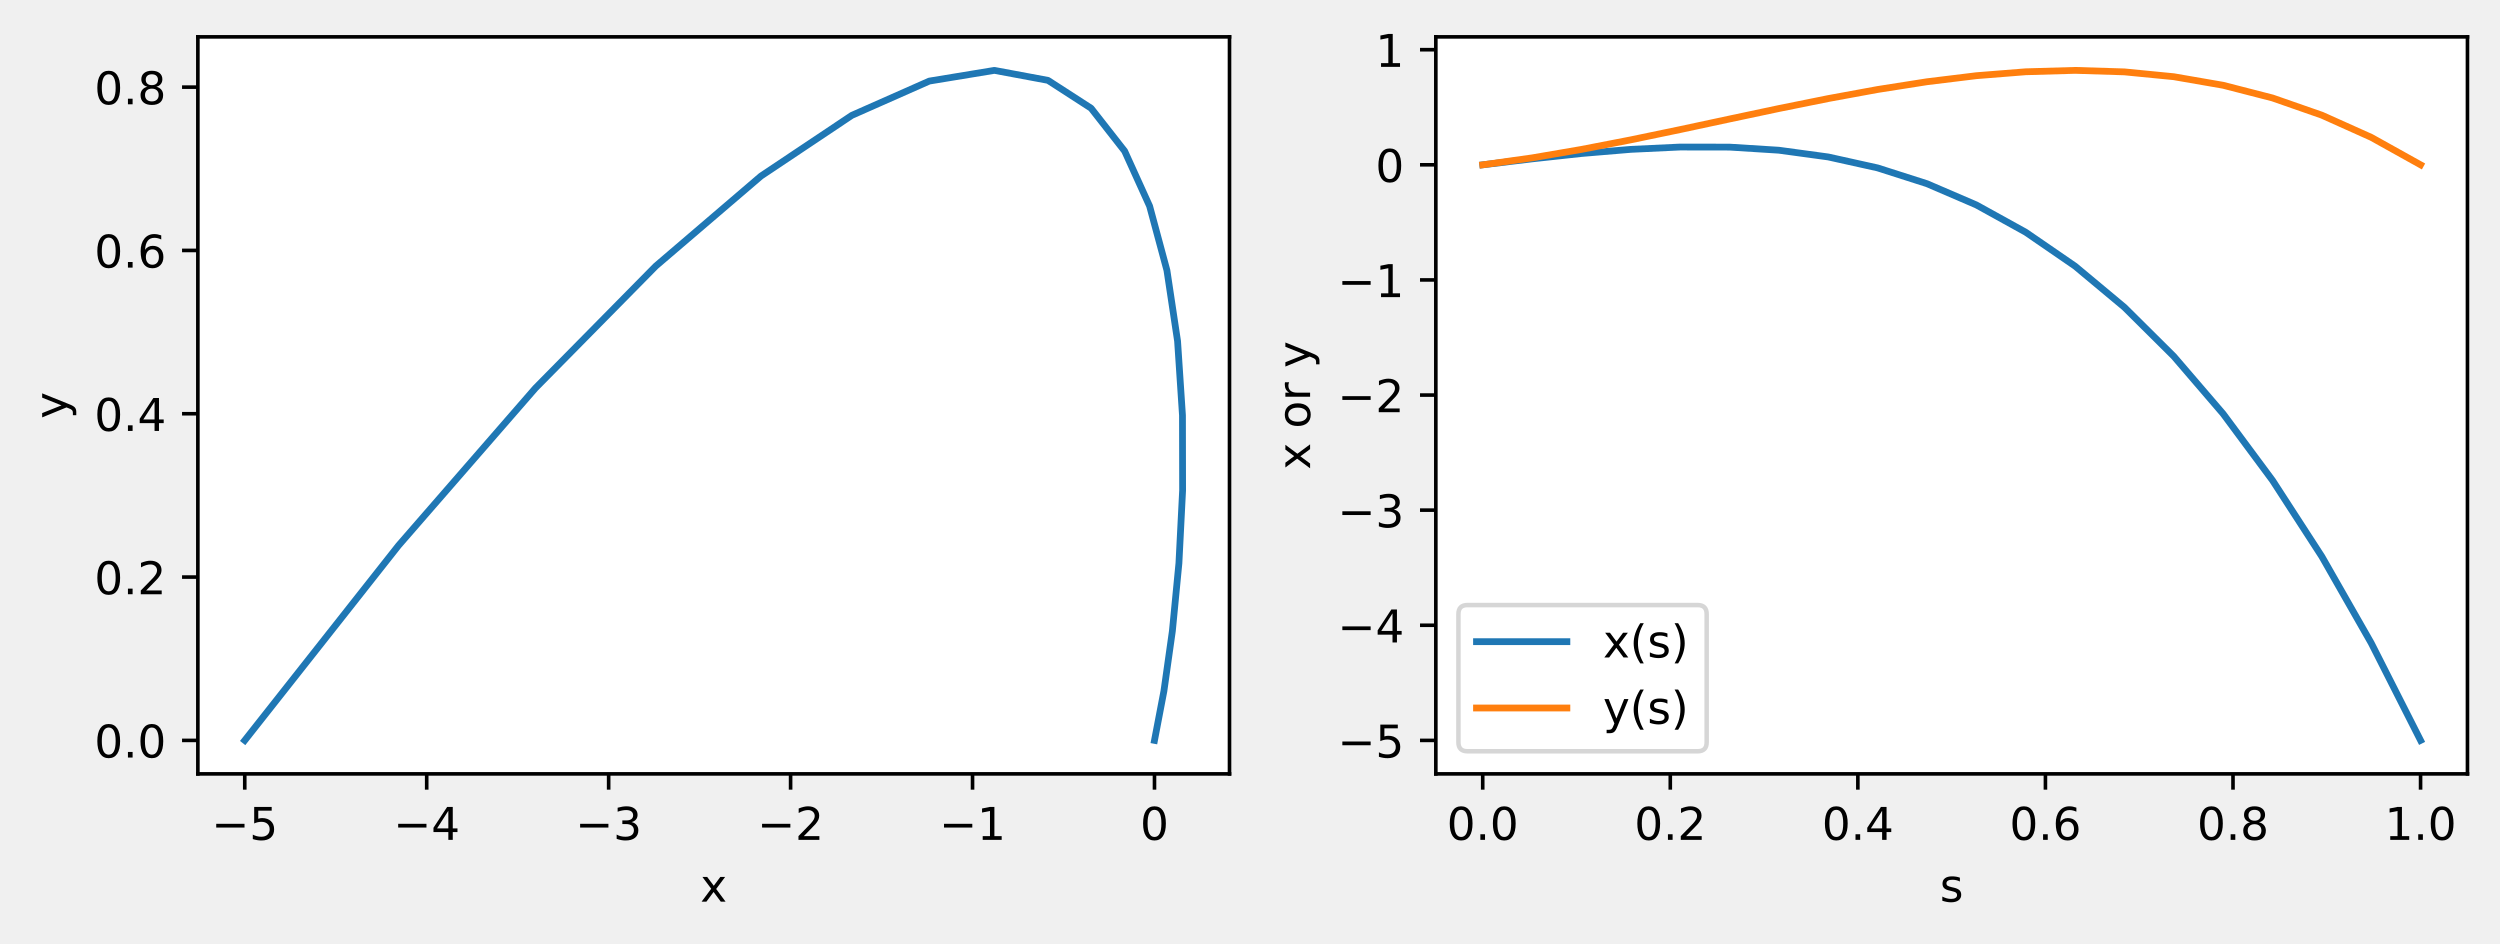
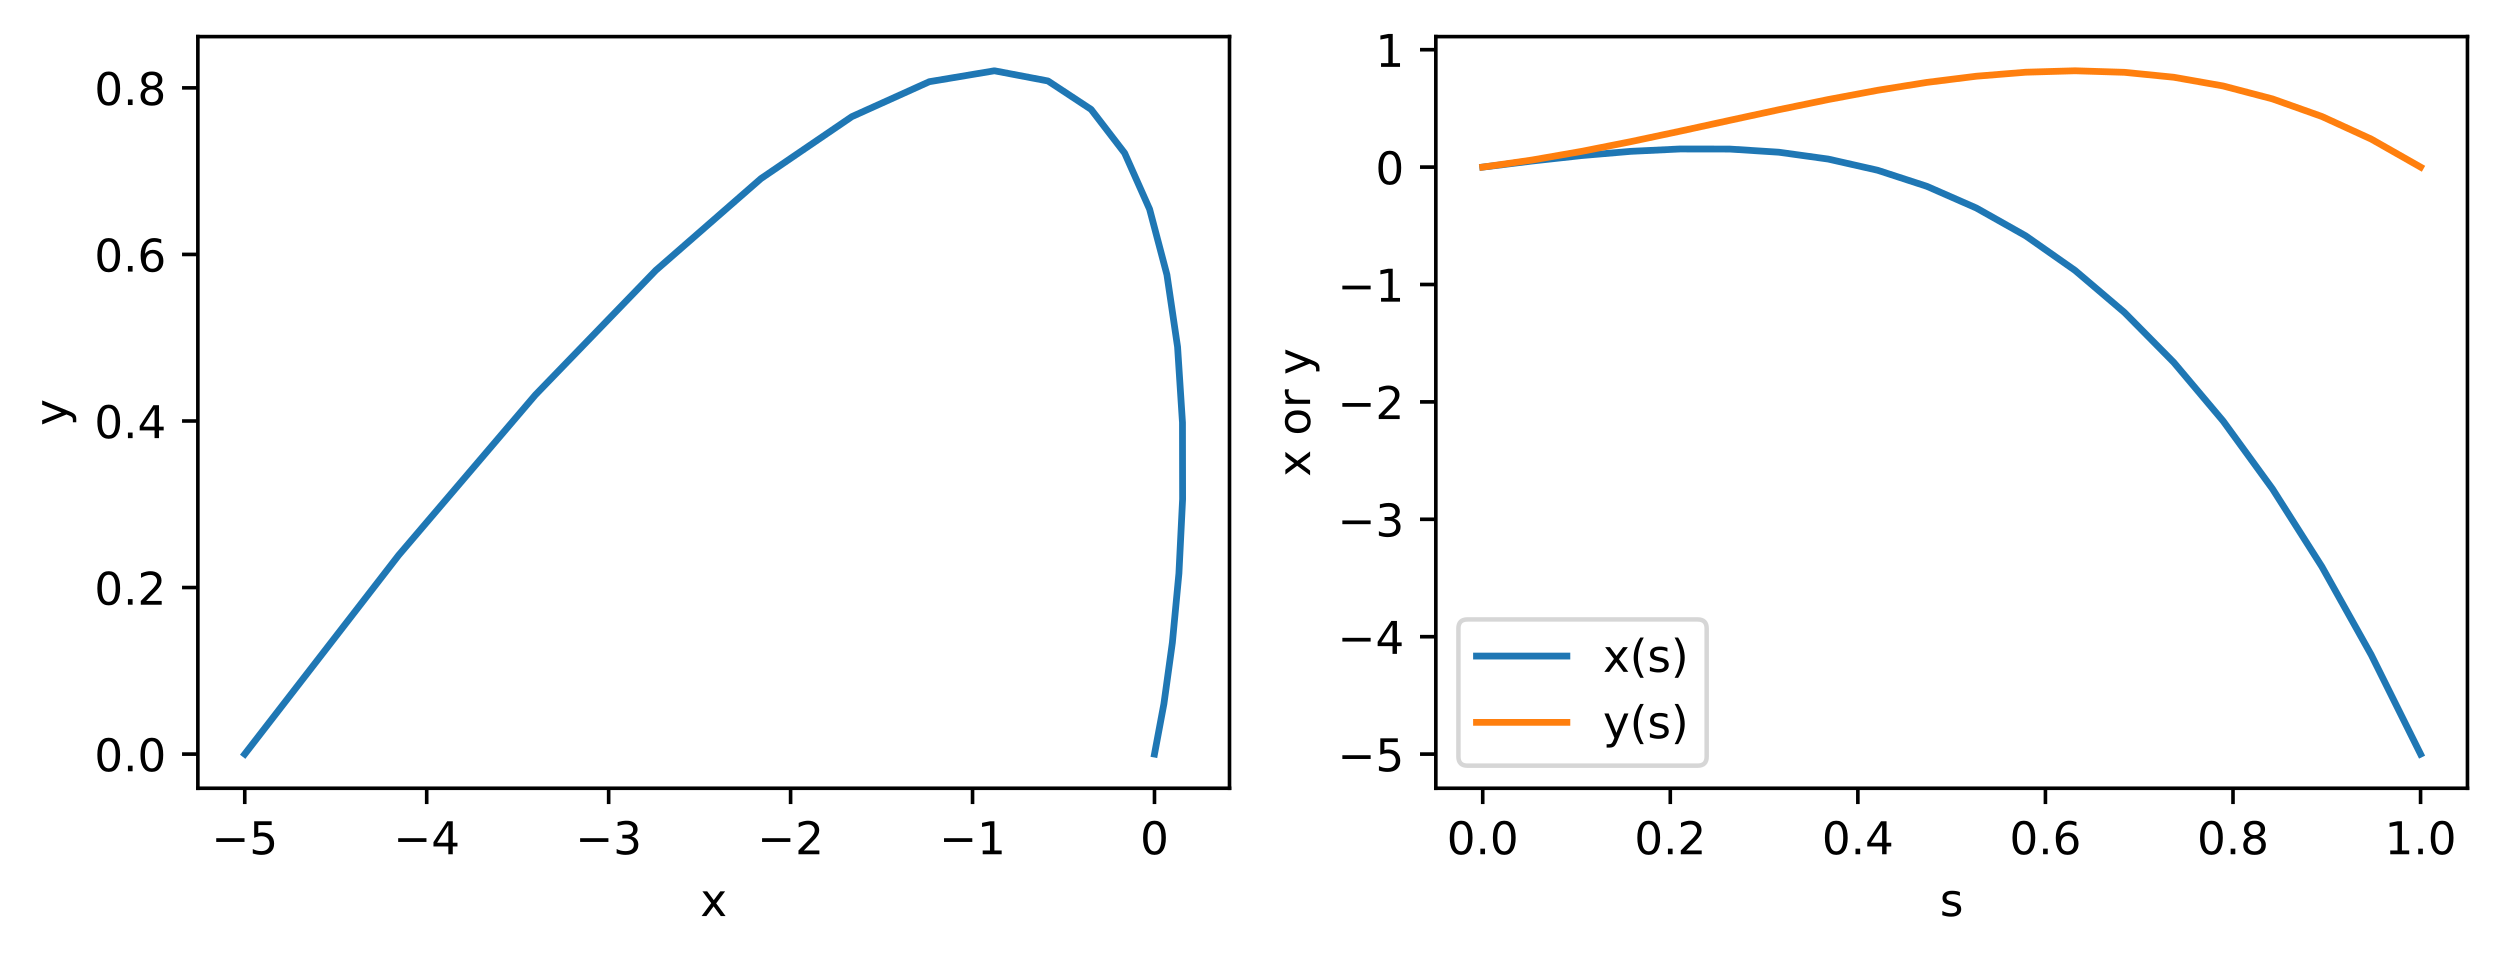
- <svg xmlns="http://www.w3.org/2000/svg" xmlns:xlink="http://www.w3.org/1999/xlink" height="208.794pt" version="1.1" viewBox="0 0 553.181 208.794" width="553.181pt">
+ <svg xmlns="http://www.w3.org/2000/svg" xmlns:xlink="http://www.w3.org/1999/xlink" width="553.181pt" height="211.978pt" viewBox="0 0 553.181 211.978" version="1.1">
  <defs>
-     <style type="text/css">
- *{stroke-linecap:butt;stroke-linejoin:round;}
-   </style>
+     <style type="text/css">*{stroke-linejoin: round; stroke-linecap: butt}</style>
  </defs>
  <g id="figure_1">
    <g id="patch_1">
-       <path d="M 0 208.794  L 553.181 208.794  L 553.181 0  L 0 0  z " style="fill:none;" />
+       <path d="M 0 211.978  L 553.181 211.978  L 553.181 0  L 0 0  z " style="fill: #ffffff" />
    </g>
    <g id="axes_1">
      <g id="patch_2">
-         <path d="M 43.781 171.238  L 272.054 171.238  L 272.054 8.158  L 43.781 8.158  z " style="fill:#ffffff;" />
+         <path d="M 43.781 174.421  L 272.054 174.421  L 272.054 8.101  L 43.781 8.101  z " style="fill: #ffffff" />
      </g>
      <g id="matplotlib.axis_1">
        <g id="xtick_1">
          <g id="line2d_1">
            <defs>
-               <path d="M 0 0  L 0 3.5  " id="m58023870e4" style="stroke:#000000;stroke-width:0.8;" />
-             </defs>
-             <g>
-               <use style="stroke:#000000;stroke-width:0.8;" x="54.157" xlink:href="#m58023870e4" y="171.238" />
+               <path id="mf51b5dad58" d="M 0 0  L 0 3.5  " style="stroke: #000000; stroke-width: 0.8" />
+             </defs>
+             <g>
+               <use xlink:href="#mf51b5dad58" x="54.157" y="174.421" style="stroke: #000000; stroke-width: 0.8" />
            </g>
          </g>
          <g id="text_1">
-             <defs>
-               <path d="M 10.594 35.5  L 73.188 35.5  L 73.188 27.203  L 10.594 27.203  z " id="DejaVuSans-8722" />
-               <path d="M 10.797 72.906  L 49.516 72.906  L 49.516 64.594  L 19.828 64.594  L 19.828 46.734  Q 21.969 47.469 24.109 47.828  Q 26.266 48.188 28.422 48.188  Q 40.625 48.188 47.75 41.5  Q 54.891 34.812 54.891 23.391  Q 54.891 11.625 47.562 5.094  Q 40.234 -1.422 26.906 -1.422  Q 22.312 -1.422 17.547 -0.641  Q 12.797 0.141 7.719 1.703  L 7.719 11.625  Q 12.109 9.234 16.797 8.062  Q 21.484 6.891 26.703 6.891  Q 35.156 6.891 40.078 11.328  Q 45.016 15.766 45.016 23.391  Q 45.016 31 40.078 35.438  Q 35.156 39.891 26.703 39.891  Q 22.75 39.891 18.812 39.016  Q 14.891 38.141 10.797 36.281  z " id="DejaVuSans-53" />
-             </defs>
-             <g transform="translate(46.78619 185.8363)scale(0.1 -0.1)">
-               <use xlink:href="#DejaVuSans-8722" />
-               <use x="83.789" xlink:href="#DejaVuSans-53" />
+             <g transform="translate(46.78619 189.0198) scale(0.1 -0.1)">
+               <defs>
+                 <path id="DejaVuSans-2212" d="M 678 2272  L 4684 2272  L 4684 1741  L 678 1741  L 678 2272  z " transform="scale(0.015625)" />
+                 <path id="DejaVuSans-35" d="M 691 4666  L 3169 4666  L 3169 4134  L 1269 4134  L 1269 2991  Q 1406 3038 1543 3061  Q 1681 3084 1819 3084  Q 2600 3084 3056 2656  Q 3513 2228 3513 1497  Q 3513 744 3044 326  Q 2575 -91 1722 -91  Q 1428 -91 1123 -41  Q 819 9 494 109  L 494 744  Q 775 591 1075 516  Q 1375 441 1709 441  Q 2250 441 2565 725  Q 2881 1009 2881 1497  Q 2881 1984 2565 2268  Q 2250 2553 1709 2553  Q 1456 2553 1204 2497  Q 953 2441 691 2322  L 691 4666  z " transform="scale(0.015625)" />
+               </defs>
+               <use xlink:href="#DejaVuSans-2212" />
+               <use xlink:href="#DejaVuSans-35" x="83.789" />
            </g>
          </g>
        </g>
        <g id="xtick_2">
          <g id="line2d_2">
            <g>
-               <use style="stroke:#000000;stroke-width:0.8;" x="94.417" xlink:href="#m58023870e4" y="171.238" />
+               <use xlink:href="#mf51b5dad58" x="94.417" y="174.421" style="stroke: #000000; stroke-width: 0.8" />
            </g>
          </g>
          <g id="text_2">
-             <defs>
-               <path d="M 37.797 64.312  L 12.891 25.391  L 37.797 25.391  z M 35.203 72.906  L 47.609 72.906  L 47.609 25.391  L 58.016 25.391  L 58.016 17.188  L 47.609 17.188  L 47.609 0  L 37.797 0  L 37.797 17.188  L 4.891 17.188  L 4.891 26.703  z " id="DejaVuSans-52" />
-             </defs>
-             <g transform="translate(87.04596 185.8363)scale(0.1 -0.1)">
-               <use xlink:href="#DejaVuSans-8722" />
-               <use x="83.789" xlink:href="#DejaVuSans-52" />
+             <g transform="translate(87.04596 189.0198) scale(0.1 -0.1)">
+               <defs>
+                 <path id="DejaVuSans-34" d="M 2419 4116  L 825 1625  L 2419 1625  L 2419 4116  z M 2253 4666  L 3047 4666  L 3047 1625  L 3713 1625  L 3713 1100  L 3047 1100  L 3047 0  L 2419 0  L 2419 1100  L 313 1100  L 313 1709  L 2253 4666  z " transform="scale(0.015625)" />
+               </defs>
+               <use xlink:href="#DejaVuSans-2212" />
+               <use xlink:href="#DejaVuSans-34" x="83.789" />
            </g>
          </g>
        </g>
        <g id="xtick_3">
          <g id="line2d_3">
            <g>
-               <use style="stroke:#000000;stroke-width:0.8;" x="134.677" xlink:href="#m58023870e4" y="171.238" />
+               <use xlink:href="#mf51b5dad58" x="134.677" y="174.421" style="stroke: #000000; stroke-width: 0.8" />
            </g>
          </g>
          <g id="text_3">
-             <defs>
-               <path d="M 40.578 39.312  Q 47.656 37.797 51.625 33  Q 55.609 28.219 55.609 21.188  Q 55.609 10.406 48.188 4.484  Q 40.766 -1.422 27.094 -1.422  Q 22.516 -1.422 17.656 -0.516  Q 12.797 0.391 7.625 2.203  L 7.625 11.719  Q 11.719 9.328 16.594 8.109  Q 21.484 6.891 26.812 6.891  Q 36.078 6.891 40.938 10.547  Q 45.797 14.203 45.797 21.188  Q 45.797 27.641 41.281 31.266  Q 36.766 34.906 28.719 34.906  L 20.219 34.906  L 20.219 43.016  L 29.109 43.016  Q 36.375 43.016 40.234 45.922  Q 44.094 48.828 44.094 54.297  Q 44.094 59.906 40.109 62.906  Q 36.141 65.922 28.719 65.922  Q 24.656 65.922 20.016 65.031  Q 15.375 64.156 9.812 62.312  L 9.812 71.094  Q 15.438 72.656 20.344 73.438  Q 25.25 74.219 29.594 74.219  Q 40.828 74.219 47.359 69.109  Q 53.906 64.016 53.906 55.328  Q 53.906 49.266 50.438 45.094  Q 46.969 40.922 40.578 39.312  z " id="DejaVuSans-51" />
-             </defs>
-             <g transform="translate(127.3057 185.8363)scale(0.1 -0.1)">
-               <use xlink:href="#DejaVuSans-8722" />
-               <use x="83.789" xlink:href="#DejaVuSans-51" />
+             <g transform="translate(127.3057 189.0198) scale(0.1 -0.1)">
+               <defs>
+                 <path id="DejaVuSans-33" d="M 2597 2516  Q 3050 2419 3304 2112  Q 3559 1806 3559 1356  Q 3559 666 3084 287  Q 2609 -91 1734 -91  Q 1441 -91 1130 -33  Q 819 25 488 141  L 488 750  Q 750 597 1062 519  Q 1375 441 1716 441  Q 2309 441 2620 675  Q 2931 909 2931 1356  Q 2931 1769 2642 2001  Q 2353 2234 1838 2234  L 1294 2234  L 1294 2753  L 1863 2753  Q 2328 2753 2575 2939  Q 2822 3125 2822 3475  Q 2822 3834 2567 4026  Q 2313 4219 1838 4219  Q 1578 4219 1281 4162  Q 984 4106 628 3988  L 628 4550  Q 988 4650 1302 4700  Q 1616 4750 1894 4750  Q 2613 4750 3031 4423  Q 3450 4097 3450 3541  Q 3450 3153 3228 2886  Q 3006 2619 2597 2516  z " transform="scale(0.015625)" />
+               </defs>
+               <use xlink:href="#DejaVuSans-2212" />
+               <use xlink:href="#DejaVuSans-33" x="83.789" />
            </g>
          </g>
        </g>
        <g id="xtick_4">
          <g id="line2d_4">
            <g>
-               <use style="stroke:#000000;stroke-width:0.8;" x="174.937" xlink:href="#m58023870e4" y="171.238" />
+               <use xlink:href="#mf51b5dad58" x="174.937" y="174.421" style="stroke: #000000; stroke-width: 0.8" />
            </g>
          </g>
          <g id="text_4">
-             <defs>
-               <path d="M 19.188 8.297  L 53.609 8.297  L 53.609 0  L 7.328 0  L 7.328 8.297  Q 12.938 14.109 22.625 23.891  Q 32.328 33.688 34.812 36.531  Q 39.547 41.844 41.422 45.531  Q 43.312 49.219 43.312 52.781  Q 43.312 58.594 39.234 62.25  Q 35.156 65.922 28.609 65.922  Q 23.969 65.922 18.812 64.312  Q 13.672 62.703 7.812 59.422  L 7.812 69.391  Q 13.766 71.781 18.938 73  Q 24.125 74.219 28.422 74.219  Q 39.75 74.219 46.484 68.547  Q 53.219 62.891 53.219 53.422  Q 53.219 48.922 51.531 44.891  Q 49.859 40.875 45.406 35.406  Q 44.188 33.984 37.641 27.219  Q 31.109 20.453 19.188 8.297  z " id="DejaVuSans-50" />
-             </defs>
-             <g transform="translate(167.5655 185.8363)scale(0.1 -0.1)">
-               <use xlink:href="#DejaVuSans-8722" />
-               <use x="83.789" xlink:href="#DejaVuSans-50" />
+             <g transform="translate(167.5655 189.0198) scale(0.1 -0.1)">
+               <defs>
+                 <path id="DejaVuSans-32" d="M 1228 531  L 3431 531  L 3431 0  L 469 0  L 469 531  Q 828 903 1448 1529  Q 2069 2156 2228 2338  Q 2531 2678 2651 2914  Q 2772 3150 2772 3378  Q 2772 3750 2511 3984  Q 2250 4219 1831 4219  Q 1534 4219 1204 4116  Q 875 4013 500 3803  L 500 4441  Q 881 4594 1212 4672  Q 1544 4750 1819 4750  Q 2544 4750 2975 4387  Q 3406 4025 3406 3419  Q 3406 3131 3298 2873  Q 3191 2616 2906 2266  Q 2828 2175 2409 1742  Q 1991 1309 1228 531  z " transform="scale(0.015625)" />
+               </defs>
+               <use xlink:href="#DejaVuSans-2212" />
+               <use xlink:href="#DejaVuSans-32" x="83.789" />
            </g>
          </g>
        </g>
        <g id="xtick_5">
          <g id="line2d_5">
            <g>
-               <use style="stroke:#000000;stroke-width:0.8;" x="215.196" xlink:href="#m58023870e4" y="171.238" />
+               <use xlink:href="#mf51b5dad58" x="215.196" y="174.421" style="stroke: #000000; stroke-width: 0.8" />
            </g>
          </g>
          <g id="text_5">
-             <defs>
-               <path d="M 12.406 8.297  L 28.516 8.297  L 28.516 63.922  L 10.984 60.406  L 10.984 69.391  L 28.422 72.906  L 38.281 72.906  L 38.281 8.297  L 54.391 8.297  L 54.391 0  L 12.406 0  z " id="DejaVuSans-49" />
-             </defs>
-             <g transform="translate(207.8253 185.8363)scale(0.1 -0.1)">
-               <use xlink:href="#DejaVuSans-8722" />
-               <use x="83.789" xlink:href="#DejaVuSans-49" />
+             <g transform="translate(207.8253 189.0198) scale(0.1 -0.1)">
+               <defs>
+                 <path id="DejaVuSans-31" d="M 794 531  L 1825 531  L 1825 4091  L 703 3866  L 703 4441  L 1819 4666  L 2450 4666  L 2450 531  L 3481 531  L 3481 0  L 794 0  L 794 531  z " transform="scale(0.015625)" />
+               </defs>
+               <use xlink:href="#DejaVuSans-2212" />
+               <use xlink:href="#DejaVuSans-31" x="83.789" />
            </g>
          </g>
        </g>
        <g id="xtick_6">
          <g id="line2d_6">
            <g>
-               <use style="stroke:#000000;stroke-width:0.8;" x="255.456" xlink:href="#m58023870e4" y="171.238" />
+               <use xlink:href="#mf51b5dad58" x="255.456" y="174.421" style="stroke: #000000; stroke-width: 0.8" />
            </g>
          </g>
          <g id="text_6">
-             <defs>
-               <path d="M 31.781 66.406  Q 24.172 66.406 20.328 58.906  Q 16.5 51.422 16.5 36.375  Q 16.5 21.391 20.328 13.891  Q 24.172 6.391 31.781 6.391  Q 39.453 6.391 43.281 13.891  Q 47.125 21.391 47.125 36.375  Q 47.125 51.422 43.281 58.906  Q 39.453 66.406 31.781 66.406  z M 31.781 74.219  Q 44.047 74.219 50.516 64.516  Q 56.984 54.828 56.984 36.375  Q 56.984 17.969 50.516 8.266  Q 44.047 -1.422 31.781 -1.422  Q 19.531 -1.422 13.062 8.266  Q 6.594 17.969 6.594 36.375  Q 6.594 54.828 13.062 64.516  Q 19.531 74.219 31.781 74.219  z " id="DejaVuSans-48" />
-             </defs>
-             <g transform="translate(252.2749 185.8363)scale(0.1 -0.1)">
-               <use xlink:href="#DejaVuSans-48" />
+             <g transform="translate(252.2749 189.0198) scale(0.1 -0.1)">
+               <defs>
+                 <path id="DejaVuSans-30" d="M 2034 4250  Q 1547 4250 1301 3770  Q 1056 3291 1056 2328  Q 1056 1369 1301 889  Q 1547 409 2034 409  Q 2525 409 2770 889  Q 3016 1369 3016 2328  Q 3016 3291 2770 3770  Q 2525 4250 2034 4250  z M 2034 4750  Q 2819 4750 3233 4129  Q 3647 3509 3647 2328  Q 3647 1150 3233 529  Q 2819 -91 2034 -91  Q 1250 -91 836 529  Q 422 1150 422 2328  Q 422 3509 836 4129  Q 1250 4750 2034 4750  z " transform="scale(0.015625)" />
+               </defs>
+               <use xlink:href="#DejaVuSans-30" />
            </g>
          </g>
        </g>
        <g id="text_7">
-           <defs>
-             <path d="M 54.891 54.688  L 35.109 28.078  L 55.906 0  L 45.312 0  L 29.391 21.484  L 13.484 0  L 2.875 0  L 24.125 28.609  L 4.688 54.688  L 15.281 54.688  L 29.781 35.203  L 44.281 54.688  z " id="DejaVuSans-120" />
-           </defs>
-           <g transform="translate(154.9582 199.5144)scale(0.1 -0.1)">
-             <use xlink:href="#DejaVuSans-120" />
+           <g transform="translate(154.9582 202.6979) scale(0.1 -0.1)">
+             <defs>
+               <path id="DejaVuSans-78" d="M 3513 3500  L 2247 1797  L 3578 0  L 2900 0  L 1881 1375  L 863 0  L 184 0  L 1544 1831  L 300 3500  L 978 3500  L 1906 2253  L 2834 3500  L 3513 3500  z " transform="scale(0.015625)" />
+             </defs>
+             <use xlink:href="#DejaVuSans-78" />
          </g>
        </g>
      </g>
      <g id="matplotlib.axis_2">
        <g id="ytick_1">
          <g id="line2d_7">
            <defs>
-               <path d="M 0 0  L -3.5 0  " id="ma0eb22c6e6" style="stroke:#000000;stroke-width:0.8;" />
-             </defs>
-             <g>
-               <use style="stroke:#000000;stroke-width:0.8;" x="43.781" xlink:href="#ma0eb22c6e6" y="163.825" />
+               <path id="mf09810c986" d="M 0 0  L -3.5 0  " style="stroke: #000000; stroke-width: 0.8" />
+             </defs>
+             <g>
+               <use xlink:href="#mf09810c986" x="43.781" y="166.861" style="stroke: #000000; stroke-width: 0.8" />
            </g>
          </g>
          <g id="text_8">
-             <defs>
-               <path d="M 10.688 12.406  L 21 12.406  L 21 0  L 10.688 0  z " id="DejaVuSans-46" />
-             </defs>
-             <g transform="translate(20.87813 167.6243)scale(0.1 -0.1)">
-               <use xlink:href="#DejaVuSans-48" />
-               <use x="63.623" xlink:href="#DejaVuSans-46" />
-               <use x="95.41" xlink:href="#DejaVuSans-48" />
+             <g transform="translate(20.87813 170.6606) scale(0.1 -0.1)">
+               <defs>
+                 <path id="DejaVuSans-2e" d="M 684 794  L 1344 794  L 1344 0  L 684 0  L 684 794  z " transform="scale(0.015625)" />
+               </defs>
+               <use xlink:href="#DejaVuSans-30" />
+               <use xlink:href="#DejaVuSans-2e" x="63.623" />
+               <use xlink:href="#DejaVuSans-30" x="95.41" />
            </g>
          </g>
        </g>
        <g id="ytick_2">
          <g id="line2d_8">
            <g>
-               <use style="stroke:#000000;stroke-width:0.8;" x="43.781" xlink:href="#ma0eb22c6e6" y="127.689" />
+               <use xlink:href="#mf09810c986" x="43.781" y="130.007" style="stroke: #000000; stroke-width: 0.8" />
            </g>
          </g>
          <g id="text_9">
-             <g transform="translate(20.87813 131.4879)scale(0.1 -0.1)">
-               <use xlink:href="#DejaVuSans-48" />
-               <use x="63.623" xlink:href="#DejaVuSans-46" />
-               <use x="95.41" xlink:href="#DejaVuSans-50" />
+             <g transform="translate(20.87813 133.8063) scale(0.1 -0.1)">
+               <use xlink:href="#DejaVuSans-30" />
+               <use xlink:href="#DejaVuSans-2e" x="63.623" />
+               <use xlink:href="#DejaVuSans-32" x="95.41" />
            </g>
          </g>
        </g>
        <g id="ytick_3">
          <g id="line2d_9">
            <g>
-               <use style="stroke:#000000;stroke-width:0.8;" x="43.781" xlink:href="#ma0eb22c6e6" y="91.552" />
+               <use xlink:href="#mf09810c986" x="43.781" y="93.153" style="stroke: #000000; stroke-width: 0.8" />
            </g>
          </g>
          <g id="text_10">
-             <g transform="translate(20.87813 95.35154)scale(0.1 -0.1)">
-               <use xlink:href="#DejaVuSans-48" />
-               <use x="63.623" xlink:href="#DejaVuSans-46" />
-               <use x="95.41" xlink:href="#DejaVuSans-52" />
+             <g transform="translate(20.87813 96.95194) scale(0.1 -0.1)">
+               <use xlink:href="#DejaVuSans-30" />
+               <use xlink:href="#DejaVuSans-2e" x="63.623" />
+               <use xlink:href="#DejaVuSans-34" x="95.41" />
            </g>
          </g>
        </g>
        <g id="ytick_4">
          <g id="line2d_10">
            <g>
-               <use style="stroke:#000000;stroke-width:0.8;" x="43.781" xlink:href="#ma0eb22c6e6" y="55.416" />
+               <use xlink:href="#mf09810c986" x="43.781" y="56.298" style="stroke: #000000; stroke-width: 0.8" />
            </g>
          </g>
          <g id="text_11">
-             <defs>
-               <path d="M 33.016 40.375  Q 26.375 40.375 22.484 35.828  Q 18.609 31.297 18.609 23.391  Q 18.609 15.531 22.484 10.953  Q 26.375 6.391 33.016 6.391  Q 39.656 6.391 43.531 10.953  Q 47.406 15.531 47.406 23.391  Q 47.406 31.297 43.531 35.828  Q 39.656 40.375 33.016 40.375  z M 52.594 71.297  L 52.594 62.312  Q 48.875 64.062 45.094 64.984  Q 41.312 65.922 37.594 65.922  Q 27.828 65.922 22.672 59.328  Q 17.531 52.734 16.797 39.406  Q 19.672 43.656 24.016 45.922  Q 28.375 48.188 33.594 48.188  Q 44.578 48.188 50.953 41.516  Q 57.328 34.859 57.328 23.391  Q 57.328 12.156 50.688 5.359  Q 44.047 -1.422 33.016 -1.422  Q 20.359 -1.422 13.672 8.266  Q 6.984 17.969 6.984 36.375  Q 6.984 53.656 15.188 63.938  Q 23.391 74.219 37.203 74.219  Q 40.922 74.219 44.703 73.484  Q 48.484 72.75 52.594 71.297  z " id="DejaVuSans-54" />
-             </defs>
-             <g transform="translate(20.87813 59.21516)scale(0.1 -0.1)">
-               <use xlink:href="#DejaVuSans-48" />
-               <use x="63.623" xlink:href="#DejaVuSans-46" />
-               <use x="95.41" xlink:href="#DejaVuSans-54" />
+             <g transform="translate(20.87813 60.09761) scale(0.1 -0.1)">
+               <defs>
+                 <path id="DejaVuSans-36" d="M 2113 2584  Q 1688 2584 1439 2293  Q 1191 2003 1191 1497  Q 1191 994 1439 701  Q 1688 409 2113 409  Q 2538 409 2786 701  Q 3034 994 3034 1497  Q 3034 2003 2786 2293  Q 2538 2584 2113 2584  z M 3366 4563  L 3366 3988  Q 3128 4100 2886 4159  Q 2644 4219 2406 4219  Q 1781 4219 1451 3797  Q 1122 3375 1075 2522  Q 1259 2794 1537 2939  Q 1816 3084 2150 3084  Q 2853 3084 3261 2657  Q 3669 2231 3669 1497  Q 3669 778 3244 343  Q 2819 -91 2113 -91  Q 1303 -91 875 529  Q 447 1150 447 2328  Q 447 3434 972 4092  Q 1497 4750 2381 4750  Q 2619 4750 2861 4703  Q 3103 4656 3366 4563  z " transform="scale(0.015625)" />
+               </defs>
+               <use xlink:href="#DejaVuSans-30" />
+               <use xlink:href="#DejaVuSans-2e" x="63.623" />
+               <use xlink:href="#DejaVuSans-36" x="95.41" />
            </g>
          </g>
        </g>
        <g id="ytick_5">
          <g id="line2d_11">
            <g>
-               <use style="stroke:#000000;stroke-width:0.8;" x="43.781" xlink:href="#ma0eb22c6e6" y="19.28" />
+               <use xlink:href="#mf09810c986" x="43.781" y="19.444" style="stroke: #000000; stroke-width: 0.8" />
            </g>
          </g>
          <g id="text_12">
-             <defs>
-               <path d="M 31.781 34.625  Q 24.75 34.625 20.719 30.859  Q 16.703 27.094 16.703 20.516  Q 16.703 13.922 20.719 10.156  Q 24.75 6.391 31.781 6.391  Q 38.812 6.391 42.859 10.172  Q 46.922 13.969 46.922 20.516  Q 46.922 27.094 42.891 30.859  Q 38.875 34.625 31.781 34.625  z M 21.922 38.812  Q 15.578 40.375 12.031 44.719  Q 8.5 49.078 8.5 55.328  Q 8.5 64.062 14.719 69.141  Q 20.953 74.219 31.781 74.219  Q 42.672 74.219 48.875 69.141  Q 55.078 64.062 55.078 55.328  Q 55.078 49.078 51.531 44.719  Q 48 40.375 41.703 38.812  Q 48.828 37.156 52.797 32.312  Q 56.781 27.484 56.781 20.516  Q 56.781 9.906 50.312 4.234  Q 43.844 -1.422 31.781 -1.422  Q 19.734 -1.422 13.25 4.234  Q 6.781 9.906 6.781 20.516  Q 6.781 27.484 10.781 32.312  Q 14.797 37.156 21.922 38.812  z M 18.312 54.391  Q 18.312 48.734 21.844 45.562  Q 25.391 42.391 31.781 42.391  Q 38.141 42.391 41.719 45.562  Q 45.312 48.734 45.312 54.391  Q 45.312 60.062 41.719 63.234  Q 38.141 66.406 31.781 66.406  Q 25.391 66.406 21.844 63.234  Q 18.312 60.062 18.312 54.391  z " id="DejaVuSans-56" />
-             </defs>
-             <g transform="translate(20.87813 23.07877)scale(0.1 -0.1)">
-               <use xlink:href="#DejaVuSans-48" />
-               <use x="63.623" xlink:href="#DejaVuSans-46" />
-               <use x="95.41" xlink:href="#DejaVuSans-56" />
+             <g transform="translate(20.87813 23.24328) scale(0.1 -0.1)">
+               <defs>
+                 <path id="DejaVuSans-38" d="M 2034 2216  Q 1584 2216 1326 1975  Q 1069 1734 1069 1313  Q 1069 891 1326 650  Q 1584 409 2034 409  Q 2484 409 2743 651  Q 3003 894 3003 1313  Q 3003 1734 2745 1975  Q 2488 2216 2034 2216  z M 1403 2484  Q 997 2584 770 2862  Q 544 3141 544 3541  Q 544 4100 942 4425  Q 1341 4750 2034 4750  Q 2731 4750 3128 4425  Q 3525 4100 3525 3541  Q 3525 3141 3298 2862  Q 3072 2584 2669 2484  Q 3125 2378 3379 2068  Q 3634 1759 3634 1313  Q 3634 634 3220 271  Q 2806 -91 2034 -91  Q 1263 -91 848 271  Q 434 634 434 1313  Q 434 1759 690 2068  Q 947 2378 1403 2484  z M 1172 3481  Q 1172 3119 1398 2916  Q 1625 2713 2034 2713  Q 2441 2713 2670 2916  Q 2900 3119 2900 3481  Q 2900 3844 2670 4047  Q 2441 4250 2034 4250  Q 1625 4250 1398 4047  Q 1172 3844 1172 3481  z " transform="scale(0.015625)" />
+               </defs>
+               <use xlink:href="#DejaVuSans-30" />
+               <use xlink:href="#DejaVuSans-2e" x="63.623" />
+               <use xlink:href="#DejaVuSans-38" x="95.41" />
            </g>
          </g>
        </g>
        <g id="text_13">
-           <defs>
-             <path d="M 32.172 -5.078  Q 28.375 -14.844 24.75 -17.812  Q 21.141 -20.797 15.094 -20.797  L 7.906 -20.797  L 7.906 -13.281  L 13.188 -13.281  Q 16.891 -13.281 18.938 -11.516  Q 21 -9.766 23.484 -3.219  L 25.094 0.875  L 2.984 54.688  L 12.5 54.688  L 29.594 11.922  L 46.688 54.688  L 56.203 54.688  z " id="DejaVuSans-121" />
-           </defs>
-           <g transform="translate(14.79844 92.6572)rotate(-90)scale(0.1 -0.1)">
-             <use xlink:href="#DejaVuSans-121" />
+           <g transform="translate(14.79844 94.22075) rotate(-90) scale(0.1 -0.1)">
+             <defs>
+               <path id="DejaVuSans-79" d="M 2059 -325  Q 1816 -950 1584 -1140  Q 1353 -1331 966 -1331  L 506 -1331  L 506 -850  L 844 -850  Q 1081 -850 1212 -737  Q 1344 -625 1503 -206  L 1606 56  L 191 3500  L 800 3500  L 1894 763  L 2988 3500  L 3597 3500  L 2059 -325  z " transform="scale(0.015625)" />
+             </defs>
+             <use xlink:href="#DejaVuSans-79" />
          </g>
        </g>
      </g>
      <g id="line2d_12">
-         <path clip-path="url(#p00db469dcc)" d="M 255.456 163.825  L 257.54 152.919  L 259.412 139.643  L 260.862 124.628  L 261.678 108.506  L 261.649 91.911  L 260.563 75.473  L 258.209 59.826  L 254.376 45.601  L 248.853 33.431  L 241.428 23.947  L 231.89 17.783  L 220.027 15.571  L 205.629 17.941  L 188.484 25.528  L 168.38 38.963  L 145.107 58.877  L 118.453 85.905  L 88.207 120.676  L 54.157 163.825  " style="fill:none;stroke:#1f77b4;stroke-linecap:square;stroke-width:1.5;" />
+         <path d="M 255.456 166.861  L 257.54 155.739  L 259.412 142.199  L 260.862 126.885  L 261.678 110.443  L 261.649 93.518  L 260.563 76.754  L 258.209 60.796  L 254.376 46.288  L 248.853 33.876  L 241.428 24.205  L 231.89 17.918  L 220.027 15.661  L 205.629 18.079  L 188.484 25.817  L 168.38 39.518  L 145.107 59.829  L 118.453 87.393  L 88.207 122.855  L 54.157 166.861  " clip-path="url(#pf69254af94)" style="fill: none; stroke: #1f77b4; stroke-width: 1.5; stroke-linecap: square" />
      </g>
      <g id="patch_3">
-         <path d="M 43.781 171.238  L 43.781 8.158  " style="fill:none;stroke:#000000;stroke-linecap:square;stroke-linejoin:miter;stroke-width:0.8;" />
+         <path d="M 43.781 174.421  L 43.781 8.101  " style="fill: none; stroke: #000000; stroke-width: 0.8; stroke-linejoin: miter; stroke-linecap: square" />
      </g>
      <g id="patch_4">
-         <path d="M 272.054 171.238  L 272.054 8.158  " style="fill:none;stroke:#000000;stroke-linecap:square;stroke-linejoin:miter;stroke-width:0.8;" />
+         <path d="M 272.054 174.421  L 272.054 8.101  " style="fill: none; stroke: #000000; stroke-width: 0.8; stroke-linejoin: miter; stroke-linecap: square" />
      </g>
      <g id="patch_5">
-         <path d="M 43.781 171.238  L 272.054 171.238  " style="fill:none;stroke:#000000;stroke-linecap:square;stroke-linejoin:miter;stroke-width:0.8;" />
+         <path d="M 43.781 174.421  L 272.054 174.421  " style="fill: none; stroke: #000000; stroke-width: 0.8; stroke-linejoin: miter; stroke-linecap: square" />
      </g>
      <g id="patch_6">
-         <path d="M 43.781 8.158  L 272.054 8.158  " style="fill:none;stroke:#000000;stroke-linecap:square;stroke-linejoin:miter;stroke-width:0.8;" />
+         <path d="M 43.781 8.101  L 272.054 8.101  " style="fill: none; stroke: #000000; stroke-width: 0.8; stroke-linejoin: miter; stroke-linecap: square" />
      </g>
    </g>
    <g id="axes_2">
      <g id="patch_7">
-         <path d="M 317.709 171.238  L 545.981 171.238  L 545.981 8.158  L 317.709 8.158  z " style="fill:#ffffff;" />
+         <path d="M 317.709 174.421  L 545.981 174.421  L 545.981 8.101  L 317.709 8.101  z " style="fill: #ffffff" />
      </g>
      <g id="matplotlib.axis_3">
        <g id="xtick_7">
          <g id="line2d_13">
            <g>
-               <use style="stroke:#000000;stroke-width:0.8;" x="328.085" xlink:href="#m58023870e4" y="171.238" />
+               <use xlink:href="#mf51b5dad58" x="328.085" y="174.421" style="stroke: #000000; stroke-width: 0.8" />
            </g>
          </g>
          <g id="text_14">
-             <g transform="translate(320.133 185.8363)scale(0.1 -0.1)">
-               <use xlink:href="#DejaVuSans-48" />
-               <use x="63.623" xlink:href="#DejaVuSans-46" />
-               <use x="95.41" xlink:href="#DejaVuSans-48" />
+             <g transform="translate(320.133 189.0198) scale(0.1 -0.1)">
+               <use xlink:href="#DejaVuSans-30" />
+               <use xlink:href="#DejaVuSans-2e" x="63.623" />
+               <use xlink:href="#DejaVuSans-30" x="95.41" />
            </g>
          </g>
        </g>
        <g id="xtick_8">
          <g id="line2d_14">
            <g>
-               <use style="stroke:#000000;stroke-width:0.8;" x="369.589" xlink:href="#m58023870e4" y="171.238" />
+               <use xlink:href="#mf51b5dad58" x="369.589" y="174.421" style="stroke: #000000; stroke-width: 0.8" />
            </g>
          </g>
          <g id="text_15">
-             <g transform="translate(361.6371 185.8363)scale(0.1 -0.1)">
-               <use xlink:href="#DejaVuSans-48" />
-               <use x="63.623" xlink:href="#DejaVuSans-46" />
-               <use x="95.41" xlink:href="#DejaVuSans-50" />
+             <g transform="translate(361.6371 189.0198) scale(0.1 -0.1)">
+               <use xlink:href="#DejaVuSans-30" />
+               <use xlink:href="#DejaVuSans-2e" x="63.623" />
+               <use xlink:href="#DejaVuSans-32" x="95.41" />
            </g>
          </g>
        </g>
        <g id="xtick_9">
          <g id="line2d_15">
            <g>
-               <use style="stroke:#000000;stroke-width:0.8;" x="411.093" xlink:href="#m58023870e4" y="171.238" />
+               <use xlink:href="#mf51b5dad58" x="411.093" y="174.421" style="stroke: #000000; stroke-width: 0.8" />
            </g>
          </g>
          <g id="text_16">
-             <g transform="translate(403.1413 185.8363)scale(0.1 -0.1)">
-               <use xlink:href="#DejaVuSans-48" />
-               <use x="63.623" xlink:href="#DejaVuSans-46" />
-               <use x="95.41" xlink:href="#DejaVuSans-52" />
+             <g transform="translate(403.1413 189.0198) scale(0.1 -0.1)">
+               <use xlink:href="#DejaVuSans-30" />
+               <use xlink:href="#DejaVuSans-2e" x="63.623" />
+               <use xlink:href="#DejaVuSans-34" x="95.41" />
            </g>
          </g>
        </g>
        <g id="xtick_10">
          <g id="line2d_16">
            <g>
-               <use style="stroke:#000000;stroke-width:0.8;" x="452.597" xlink:href="#m58023870e4" y="171.238" />
+               <use xlink:href="#mf51b5dad58" x="452.597" y="174.421" style="stroke: #000000; stroke-width: 0.8" />
            </g>
          </g>
          <g id="text_17">
-             <g transform="translate(444.6454 185.8363)scale(0.1 -0.1)">
-               <use xlink:href="#DejaVuSans-48" />
-               <use x="63.623" xlink:href="#DejaVuSans-46" />
-               <use x="95.41" xlink:href="#DejaVuSans-54" />
+             <g transform="translate(444.6454 189.0198) scale(0.1 -0.1)">
+               <use xlink:href="#DejaVuSans-30" />
+               <use xlink:href="#DejaVuSans-2e" x="63.623" />
+               <use xlink:href="#DejaVuSans-36" x="95.41" />
            </g>
          </g>
        </g>
        <g id="xtick_11">
          <g id="line2d_17">
            <g>
-               <use style="stroke:#000000;stroke-width:0.8;" x="494.101" xlink:href="#m58023870e4" y="171.238" />
+               <use xlink:href="#mf51b5dad58" x="494.101" y="174.421" style="stroke: #000000; stroke-width: 0.8" />
            </g>
          </g>
          <g id="text_18">
-             <g transform="translate(486.1495 185.8363)scale(0.1 -0.1)">
-               <use xlink:href="#DejaVuSans-48" />
-               <use x="63.623" xlink:href="#DejaVuSans-46" />
-               <use x="95.41" xlink:href="#DejaVuSans-56" />
+             <g transform="translate(486.1495 189.0198) scale(0.1 -0.1)">
+               <use xlink:href="#DejaVuSans-30" />
+               <use xlink:href="#DejaVuSans-2e" x="63.623" />
+               <use xlink:href="#DejaVuSans-38" x="95.41" />
            </g>
          </g>
        </g>
        <g id="xtick_12">
          <g id="line2d_18">
            <g>
-               <use style="stroke:#000000;stroke-width:0.8;" x="535.605" xlink:href="#m58023870e4" y="171.238" />
+               <use xlink:href="#mf51b5dad58" x="535.605" y="174.421" style="stroke: #000000; stroke-width: 0.8" />
            </g>
          </g>
          <g id="text_19">
-             <g transform="translate(527.6537 185.8363)scale(0.1 -0.1)">
-               <use xlink:href="#DejaVuSans-49" />
-               <use x="63.623" xlink:href="#DejaVuSans-46" />
-               <use x="95.41" xlink:href="#DejaVuSans-48" />
+             <g transform="translate(527.6537 189.0198) scale(0.1 -0.1)">
+               <use xlink:href="#DejaVuSans-31" />
+               <use xlink:href="#DejaVuSans-2e" x="63.623" />
+               <use xlink:href="#DejaVuSans-30" x="95.41" />
            </g>
          </g>
        </g>
        <g id="text_20">
-           <defs>
-             <path d="M 44.281 53.078  L 44.281 44.578  Q 40.484 46.531 36.375 47.5  Q 32.281 48.484 27.875 48.484  Q 21.188 48.484 17.844 46.438  Q 14.5 44.391 14.5 40.281  Q 14.5 37.156 16.891 35.375  Q 19.281 33.594 26.516 31.984  L 29.594 31.297  Q 39.156 29.25 43.188 25.516  Q 47.219 21.781 47.219 15.094  Q 47.219 7.469 41.188 3.016  Q 35.156 -1.422 24.609 -1.422  Q 20.219 -1.422 15.453 -0.562  Q 10.688 0.297 5.422 2  L 5.422 11.281  Q 10.406 8.688 15.234 7.391  Q 20.062 6.109 24.812 6.109  Q 31.156 6.109 34.562 8.281  Q 37.984 10.453 37.984 14.406  Q 37.984 18.062 35.516 20.016  Q 33.062 21.969 24.703 23.781  L 21.578 24.516  Q 13.234 26.266 9.516 29.906  Q 5.812 33.547 5.812 39.891  Q 5.812 47.609 11.281 51.797  Q 16.75 56 26.812 56  Q 31.781 56 36.172 55.266  Q 40.578 54.547 44.281 53.078  z " id="DejaVuSans-115" />
-           </defs>
-           <g transform="translate(429.2402 199.5144)scale(0.1 -0.1)">
-             <use xlink:href="#DejaVuSans-115" />
+           <g transform="translate(429.2402 202.6979) scale(0.1 -0.1)">
+             <defs>
+               <path id="DejaVuSans-73" d="M 2834 3397  L 2834 2853  Q 2591 2978 2328 3040  Q 2066 3103 1784 3103  Q 1356 3103 1142 2972  Q 928 2841 928 2578  Q 928 2378 1081 2264  Q 1234 2150 1697 2047  L 1894 2003  Q 2506 1872 2764 1633  Q 3022 1394 3022 966  Q 3022 478 2636 193  Q 2250 -91 1575 -91  Q 1294 -91 989 -36  Q 684 19 347 128  L 347 722  Q 666 556 975 473  Q 1284 391 1588 391  Q 1994 391 2212 530  Q 2431 669 2431 922  Q 2431 1156 2273 1281  Q 2116 1406 1581 1522  L 1381 1569  Q 847 1681 609 1914  Q 372 2147 372 2553  Q 372 3047 722 3315  Q 1072 3584 1716 3584  Q 2034 3584 2315 3537  Q 2597 3491 2834 3397  z " transform="scale(0.015625)" />
+             </defs>
+             <use xlink:href="#DejaVuSans-73" />
          </g>
        </g>
      </g>
      <g id="matplotlib.axis_4">
        <g id="ytick_6">
          <g id="line2d_19">
            <g>
-               <use style="stroke:#000000;stroke-width:0.8;" x="317.709" xlink:href="#ma0eb22c6e6" y="163.825" />
+               <use xlink:href="#mf09810c986" x="317.709" y="166.861" style="stroke: #000000; stroke-width: 0.8" />
            </g>
          </g>
          <g id="text_21">
-             <g transform="translate(295.9663 167.6243)scale(0.1 -0.1)">
-               <use xlink:href="#DejaVuSans-8722" />
-               <use x="83.789" xlink:href="#DejaVuSans-53" />
+             <g transform="translate(295.9663 170.6606) scale(0.1 -0.1)">
+               <use xlink:href="#DejaVuSans-2212" />
+               <use xlink:href="#DejaVuSans-35" x="83.789" />
            </g>
          </g>
        </g>
        <g id="ytick_7">
          <g id="line2d_20">
            <g>
-               <use style="stroke:#000000;stroke-width:0.8;" x="317.709" xlink:href="#ma0eb22c6e6" y="138.354" />
+               <use xlink:href="#mf09810c986" x="317.709" y="140.884" style="stroke: #000000; stroke-width: 0.8" />
            </g>
          </g>
          <g id="text_22">
-             <g transform="translate(295.9663 142.1533)scale(0.1 -0.1)">
-               <use xlink:href="#DejaVuSans-8722" />
-               <use x="83.789" xlink:href="#DejaVuSans-52" />
+             <g transform="translate(295.9663 144.6836) scale(0.1 -0.1)">
+               <use xlink:href="#DejaVuSans-2212" />
+               <use xlink:href="#DejaVuSans-34" x="83.789" />
            </g>
          </g>
        </g>
        <g id="ytick_8">
          <g id="line2d_21">
            <g>
-               <use style="stroke:#000000;stroke-width:0.8;" x="317.709" xlink:href="#ma0eb22c6e6" y="112.883" />
+               <use xlink:href="#mf09810c986" x="317.709" y="114.907" style="stroke: #000000; stroke-width: 0.8" />
            </g>
          </g>
          <g id="text_23">
-             <g transform="translate(295.9663 116.6824)scale(0.1 -0.1)">
-               <use xlink:href="#DejaVuSans-8722" />
-               <use x="83.789" xlink:href="#DejaVuSans-51" />
+             <g transform="translate(295.9663 118.7065) scale(0.1 -0.1)">
+               <use xlink:href="#DejaVuSans-2212" />
+               <use xlink:href="#DejaVuSans-33" x="83.789" />
            </g>
          </g>
        </g>
        <g id="ytick_9">
          <g id="line2d_22">
            <g>
-               <use style="stroke:#000000;stroke-width:0.8;" x="317.709" xlink:href="#ma0eb22c6e6" y="87.412" />
+               <use xlink:href="#mf09810c986" x="317.709" y="88.93" style="stroke: #000000; stroke-width: 0.8" />
            </g>
          </g>
          <g id="text_24">
-             <g transform="translate(295.9663 91.21138)scale(0.1 -0.1)">
-               <use xlink:href="#DejaVuSans-8722" />
-               <use x="83.789" xlink:href="#DejaVuSans-50" />
+             <g transform="translate(295.9663 92.72952) scale(0.1 -0.1)">
+               <use xlink:href="#DejaVuSans-2212" />
+               <use xlink:href="#DejaVuSans-32" x="83.789" />
            </g>
          </g>
        </g>
        <g id="ytick_10">
          <g id="line2d_23">
            <g>
-               <use style="stroke:#000000;stroke-width:0.8;" x="317.709" xlink:href="#ma0eb22c6e6" y="61.941" />
+               <use xlink:href="#mf09810c986" x="317.709" y="62.953" style="stroke: #000000; stroke-width: 0.8" />
            </g>
          </g>
          <g id="text_25">
-             <g transform="translate(295.9663 65.7404)scale(0.1 -0.1)">
-               <use xlink:href="#DejaVuSans-8722" />
-               <use x="83.789" xlink:href="#DejaVuSans-49" />
+             <g transform="translate(295.9663 66.75249) scale(0.1 -0.1)">
+               <use xlink:href="#DejaVuSans-2212" />
+               <use xlink:href="#DejaVuSans-31" x="83.789" />
            </g>
          </g>
        </g>
        <g id="ytick_11">
          <g id="line2d_24">
            <g>
-               <use style="stroke:#000000;stroke-width:0.8;" x="317.709" xlink:href="#ma0eb22c6e6" y="36.47" />
+               <use xlink:href="#mf09810c986" x="317.709" y="36.976" style="stroke: #000000; stroke-width: 0.8" />
            </g>
          </g>
          <g id="text_26">
-             <g transform="translate(304.346 40.26942)scale(0.1 -0.1)">
-               <use xlink:href="#DejaVuSans-48" />
+             <g transform="translate(304.346 40.77546) scale(0.1 -0.1)">
+               <use xlink:href="#DejaVuSans-30" />
            </g>
          </g>
        </g>
        <g id="ytick_12">
          <g id="line2d_25">
            <g>
-               <use style="stroke:#000000;stroke-width:0.8;" x="317.709" xlink:href="#ma0eb22c6e6" y="10.999" />
+               <use xlink:href="#mf09810c986" x="317.709" y="10.999" style="stroke: #000000; stroke-width: 0.8" />
            </g>
          </g>
          <g id="text_27">
-             <g transform="translate(304.346 14.79844)scale(0.1 -0.1)">
-               <use xlink:href="#DejaVuSans-49" />
+             <g transform="translate(304.346 14.79844) scale(0.1 -0.1)">
+               <use xlink:href="#DejaVuSans-31" />
            </g>
          </g>
        </g>
        <g id="text_28">
-           <defs>
-             <path id="DejaVuSans-32" />
-             <path d="M 30.609 48.391  Q 23.391 48.391 19.188 42.75  Q 14.984 37.109 14.984 27.297  Q 14.984 17.484 19.156 11.844  Q 23.344 6.203 30.609 6.203  Q 37.797 6.203 41.984 11.859  Q 46.188 17.531 46.188 27.297  Q 46.188 37.016 41.984 42.703  Q 37.797 48.391 30.609 48.391  z M 30.609 56  Q 42.328 56 49.016 48.375  Q 55.719 40.766 55.719 27.297  Q 55.719 13.875 49.016 6.219  Q 42.328 -1.422 30.609 -1.422  Q 18.844 -1.422 12.172 6.219  Q 5.516 13.875 5.516 27.297  Q 5.516 40.766 12.172 48.375  Q 18.844 56 30.609 56  z " id="DejaVuSans-111" />
-             <path d="M 41.109 46.297  Q 39.594 47.172 37.812 47.578  Q 36.031 48 33.891 48  Q 26.266 48 22.188 43.047  Q 18.109 38.094 18.109 28.812  L 18.109 0  L 9.078 0  L 9.078 54.688  L 18.109 54.688  L 18.109 46.188  Q 20.953 51.172 25.484 53.578  Q 30.031 56 36.531 56  Q 37.453 56 38.578 55.875  Q 39.703 55.766 41.062 55.516  z " id="DejaVuSans-114" />
-           </defs>
-           <g transform="translate(289.8866 103.9095)rotate(-90)scale(0.1 -0.1)">
-             <use xlink:href="#DejaVuSans-120" />
-             <use x="59.18" xlink:href="#DejaVuSans-32" />
-             <use x="90.967" xlink:href="#DejaVuSans-111" />
-             <use x="152.148" xlink:href="#DejaVuSans-114" />
-             <use x="193.262" xlink:href="#DejaVuSans-32" />
-             <use x="225.049" xlink:href="#DejaVuSans-121" />
+           <g transform="translate(289.8866 105.4731) rotate(-90) scale(0.1 -0.1)">
+             <defs>
+               <path id="DejaVuSans-20" transform="scale(0.015625)" />
+               <path id="DejaVuSans-6f" d="M 1959 3097  Q 1497 3097 1228 2736  Q 959 2375 959 1747  Q 959 1119 1226 758  Q 1494 397 1959 397  Q 2419 397 2687 759  Q 2956 1122 2956 1747  Q 2956 2369 2687 2733  Q 2419 3097 1959 3097  z M 1959 3584  Q 2709 3584 3137 3096  Q 3566 2609 3566 1747  Q 3566 888 3137 398  Q 2709 -91 1959 -91  Q 1206 -91 779 398  Q 353 888 353 1747  Q 353 2609 779 3096  Q 1206 3584 1959 3584  z " transform="scale(0.015625)" />
+               <path id="DejaVuSans-72" d="M 2631 2963  Q 2534 3019 2420 3045  Q 2306 3072 2169 3072  Q 1681 3072 1420 2755  Q 1159 2438 1159 1844  L 1159 0  L 581 0  L 581 3500  L 1159 3500  L 1159 2956  Q 1341 3275 1631 3429  Q 1922 3584 2338 3584  Q 2397 3584 2469 3576  Q 2541 3569 2628 3553  L 2631 2963  z " transform="scale(0.015625)" />
+             </defs>
+             <use xlink:href="#DejaVuSans-78" />
+             <use xlink:href="#DejaVuSans-20" x="59.18" />
+             <use xlink:href="#DejaVuSans-6f" x="90.967" />
+             <use xlink:href="#DejaVuSans-72" x="152.148" />
+             <use xlink:href="#DejaVuSans-20" x="193.262" />
+             <use xlink:href="#DejaVuSans-79" x="225.049" />
          </g>
        </g>
      </g>
      <g id="line2d_26">
-         <path clip-path="url(#p8db9f6649d)" d="M 328.085 36.47  L 339.007 35.152  L 349.929 33.967  L 360.851 33.05  L 371.773 32.534  L 382.695 32.552  L 393.617 33.239  L 404.54 34.729  L 415.462 37.153  L 426.384 40.648  L 437.306 45.345  L 448.228 51.38  L 459.15 58.885  L 470.072 67.994  L 480.995 78.841  L 491.917 91.56  L 502.839 106.284  L 513.761 123.147  L 524.683 142.283  L 535.605 163.825  " style="fill:none;stroke:#1f77b4;stroke-linecap:square;stroke-width:1.5;" />
+         <path d="M 328.085 36.976  L 339.007 35.632  L 349.929 34.424  L 360.851 33.488  L 371.773 32.962  L 382.695 32.981  L 393.617 33.681  L 404.54 35.2  L 415.462 37.673  L 426.384 41.237  L 437.306 46.028  L 448.228 52.182  L 459.15 59.836  L 470.072 69.127  L 480.995 80.189  L 491.917 93.161  L 502.839 108.177  L 513.761 125.375  L 524.683 144.891  L 535.605 166.861  " clip-path="url(#pe72a464c79)" style="fill: none; stroke: #1f77b4; stroke-width: 1.5; stroke-linecap: square" />
      </g>
      <g id="line2d_27">
-         <path clip-path="url(#p8db9f6649d)" d="M 328.085 36.47  L 339.007 34.933  L 349.929 33.061  L 360.851 30.944  L 371.773 28.672  L 382.695 26.332  L 393.617 24.015  L 404.54 21.809  L 415.462 19.804  L 426.384 18.088  L 437.306 16.751  L 448.228 15.882  L 459.15 15.571  L 470.072 15.905  L 480.995 16.974  L 491.917 18.868  L 502.839 21.676  L 513.761 25.486  L 524.683 30.387  L 535.605 36.47  " style="fill:none;stroke:#ff7f0e;stroke-linecap:square;stroke-width:1.5;" />
+         <path d="M 328.085 36.976  L 339.007 35.408  L 349.929 33.5  L 360.851 31.341  L 371.773 29.023  L 382.695 26.637  L 393.617 24.274  L 404.54 22.024  L 415.462 19.979  L 426.384 18.229  L 437.306 16.866  L 448.228 15.98  L 459.15 15.661  L 470.072 16.002  L 480.995 17.093  L 491.917 19.024  L 502.839 21.888  L 513.761 25.773  L 524.683 30.773  L 535.605 36.976  " clip-path="url(#pe72a464c79)" style="fill: none; stroke: #ff7f0e; stroke-width: 1.5; stroke-linecap: square" />
      </g>
      <g id="patch_8">
-         <path d="M 317.709 171.238  L 317.709 8.158  " style="fill:none;stroke:#000000;stroke-linecap:square;stroke-linejoin:miter;stroke-width:0.8;" />
+         <path d="M 317.709 174.421  L 317.709 8.101  " style="fill: none; stroke: #000000; stroke-width: 0.8; stroke-linejoin: miter; stroke-linecap: square" />
      </g>
      <g id="patch_9">
-         <path d="M 545.981 171.238  L 545.981 8.158  " style="fill:none;stroke:#000000;stroke-linecap:square;stroke-linejoin:miter;stroke-width:0.8;" />
+         <path d="M 545.981 174.421  L 545.981 8.101  " style="fill: none; stroke: #000000; stroke-width: 0.8; stroke-linejoin: miter; stroke-linecap: square" />
      </g>
      <g id="patch_10">
-         <path d="M 317.709 171.238  L 545.981 171.238  " style="fill:none;stroke:#000000;stroke-linecap:square;stroke-linejoin:miter;stroke-width:0.8;" />
+         <path d="M 317.709 174.421  L 545.981 174.421  " style="fill: none; stroke: #000000; stroke-width: 0.8; stroke-linejoin: miter; stroke-linecap: square" />
      </g>
      <g id="patch_11">
-         <path d="M 317.709 8.158  L 545.981 8.158  " style="fill:none;stroke:#000000;stroke-linecap:square;stroke-linejoin:miter;stroke-width:0.8;" />
+         <path d="M 317.709 8.101  L 545.981 8.101  " style="fill: none; stroke: #000000; stroke-width: 0.8; stroke-linejoin: miter; stroke-linecap: square" />
      </g>
      <g id="legend_1">
        <g id="patch_12">
-           <path d="M 324.709 166.238  L 375.64 166.238  Q 377.64 166.238 377.64 164.238  L 377.64 135.882  Q 377.64 133.882 375.64 133.882  L 324.709 133.882  Q 322.709 133.882 322.709 135.882  L 322.709 164.238  Q 322.709 166.238 324.709 166.238  z " style="fill:#ffffff;opacity:0.8;stroke:#cccccc;stroke-linejoin:miter;" />
+           <path d="M 324.709 169.421  L 375.64 169.421  Q 377.64 169.421 377.64 167.421  L 377.64 139.065  Q 377.64 137.065 375.64 137.065  L 324.709 137.065  Q 322.709 137.065 322.709 139.065  L 322.709 167.421  Q 322.709 169.421 324.709 169.421  z " style="fill: #ffffff; opacity: 0.8; stroke: #cccccc; stroke-linejoin: miter" />
        </g>
        <g id="line2d_28">
-           <path d="M 326.709 141.98  L 346.709 141.98  " style="fill:none;stroke:#1f77b4;stroke-linecap:square;stroke-width:1.5;" />
-         </g>
-         <g id="line2d_29" />
+           <path d="M 326.709 145.164  L 336.709 145.164  L 346.709 145.164  " style="fill: none; stroke: #1f77b4; stroke-width: 1.5; stroke-linecap: square" />
+         </g>
        <g id="text_29">
-           <defs>
-             <path d="M 31 75.875  Q 24.469 64.656 21.281 53.656  Q 18.109 42.672 18.109 31.391  Q 18.109 20.125 21.312 9.062  Q 24.516 -2 31 -13.188  L 23.188 -13.188  Q 15.875 -1.703 12.234 9.375  Q 8.594 20.453 8.594 31.391  Q 8.594 42.281 12.203 53.312  Q 15.828 64.359 23.188 75.875  z " id="DejaVuSans-40" />
-             <path d="M 8.016 75.875  L 15.828 75.875  Q 23.141 64.359 26.781 53.312  Q 30.422 42.281 30.422 31.391  Q 30.422 20.453 26.781 9.375  Q 23.141 -1.703 15.828 -13.188  L 8.016 -13.188  Q 14.5 -2 17.703 9.062  Q 20.906 20.125 20.906 31.391  Q 20.906 42.672 17.703 53.656  Q 14.5 64.656 8.016 75.875  z " id="DejaVuSans-41" />
-           </defs>
-           <g transform="translate(354.7085 145.48)scale(0.1 -0.1)">
-             <use xlink:href="#DejaVuSans-120" />
-             <use x="59.18" xlink:href="#DejaVuSans-40" />
-             <use x="98.193" xlink:href="#DejaVuSans-115" />
-             <use x="150.293" xlink:href="#DejaVuSans-41" />
-           </g>
-         </g>
-         <g id="line2d_30">
-           <path d="M 326.709 156.658  L 346.709 156.658  " style="fill:none;stroke:#ff7f0e;stroke-linecap:square;stroke-width:1.5;" />
-         </g>
-         <g id="line2d_31" />
+           <g transform="translate(354.7085 148.6636) scale(0.1 -0.1)">
+             <defs>
+               <path id="DejaVuSans-28" d="M 1984 4856  Q 1566 4138 1362 3434  Q 1159 2731 1159 2009  Q 1159 1288 1364 580  Q 1569 -128 1984 -844  L 1484 -844  Q 1016 -109 783 600  Q 550 1309 550 2009  Q 550 2706 781 3412  Q 1013 4119 1484 4856  L 1984 4856  z " transform="scale(0.015625)" />
+               <path id="DejaVuSans-29" d="M 513 4856  L 1013 4856  Q 1481 4119 1714 3412  Q 1947 2706 1947 2009  Q 1947 1309 1714 600  Q 1481 -109 1013 -844  L 513 -844  Q 928 -128 1133 580  Q 1338 1288 1338 2009  Q 1338 2731 1133 3434  Q 928 4138 513 4856  z " transform="scale(0.015625)" />
+             </defs>
+             <use xlink:href="#DejaVuSans-78" />
+             <use xlink:href="#DejaVuSans-28" x="59.18" />
+             <use xlink:href="#DejaVuSans-73" x="98.193" />
+             <use xlink:href="#DejaVuSans-29" x="150.293" />
+           </g>
+         </g>
+         <g id="line2d_29">
+           <path d="M 326.709 159.842  L 336.709 159.842  L 346.709 159.842  " style="fill: none; stroke: #ff7f0e; stroke-width: 1.5; stroke-linecap: square" />
+         </g>
        <g id="text_30">
-           <g transform="translate(354.7085 160.1581)scale(0.1 -0.1)">
-             <use xlink:href="#DejaVuSans-121" />
-             <use x="59.18" xlink:href="#DejaVuSans-40" />
-             <use x="98.193" xlink:href="#DejaVuSans-115" />
-             <use x="150.293" xlink:href="#DejaVuSans-41" />
+           <g transform="translate(354.7085 163.3417) scale(0.1 -0.1)">
+             <use xlink:href="#DejaVuSans-79" />
+             <use xlink:href="#DejaVuSans-28" x="59.18" />
+             <use xlink:href="#DejaVuSans-73" x="98.193" />
+             <use xlink:href="#DejaVuSans-29" x="150.293" />
          </g>
        </g>
      </g>
    </g>
  </g>
  <defs>
-     <clipPath id="p00db469dcc">
-       <rect height="163.08" width="228.273" x="43.781" y="8.158" />
+     <clipPath id="pf69254af94">
+       <rect x="43.781" y="8.101" width="228.273" height="166.32" />
    </clipPath>
-     <clipPath id="p8db9f6649d">
-       <rect height="163.08" width="228.273" x="317.709" y="8.158" />
+     <clipPath id="pe72a464c79">
+       <rect x="317.709" y="8.101" width="228.273" height="166.32" />
    </clipPath>
  </defs>
</svg>
